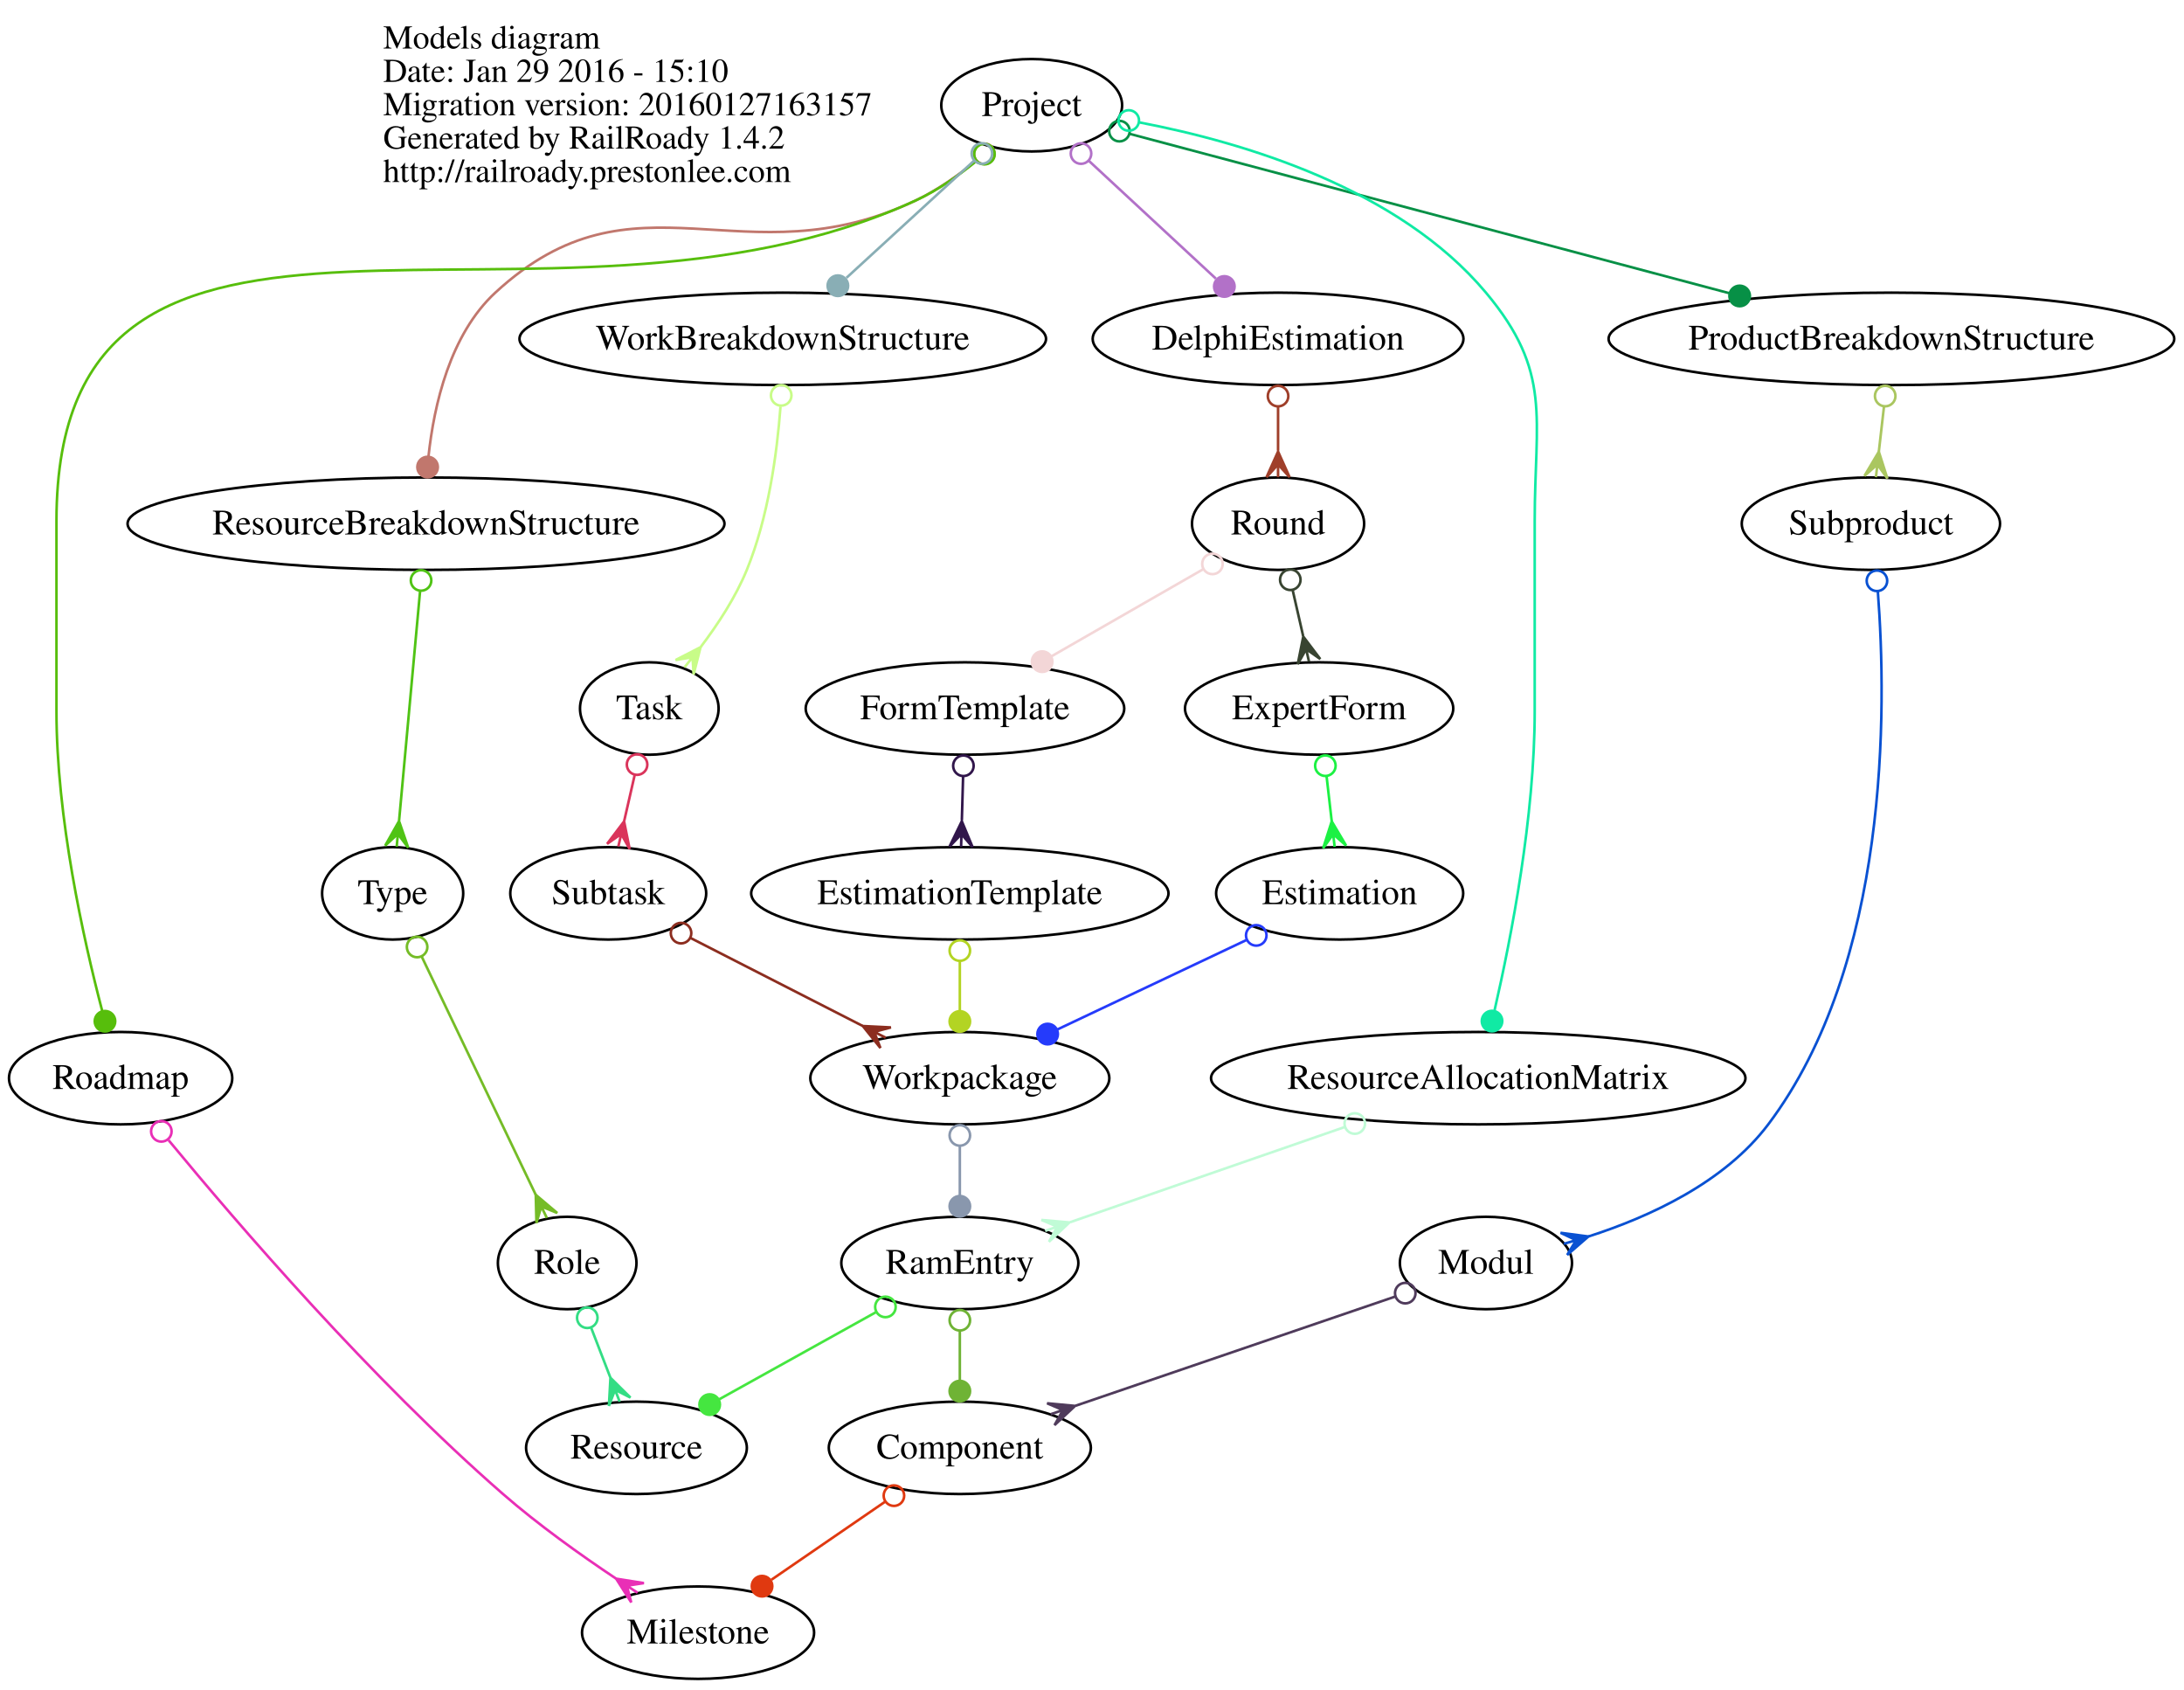
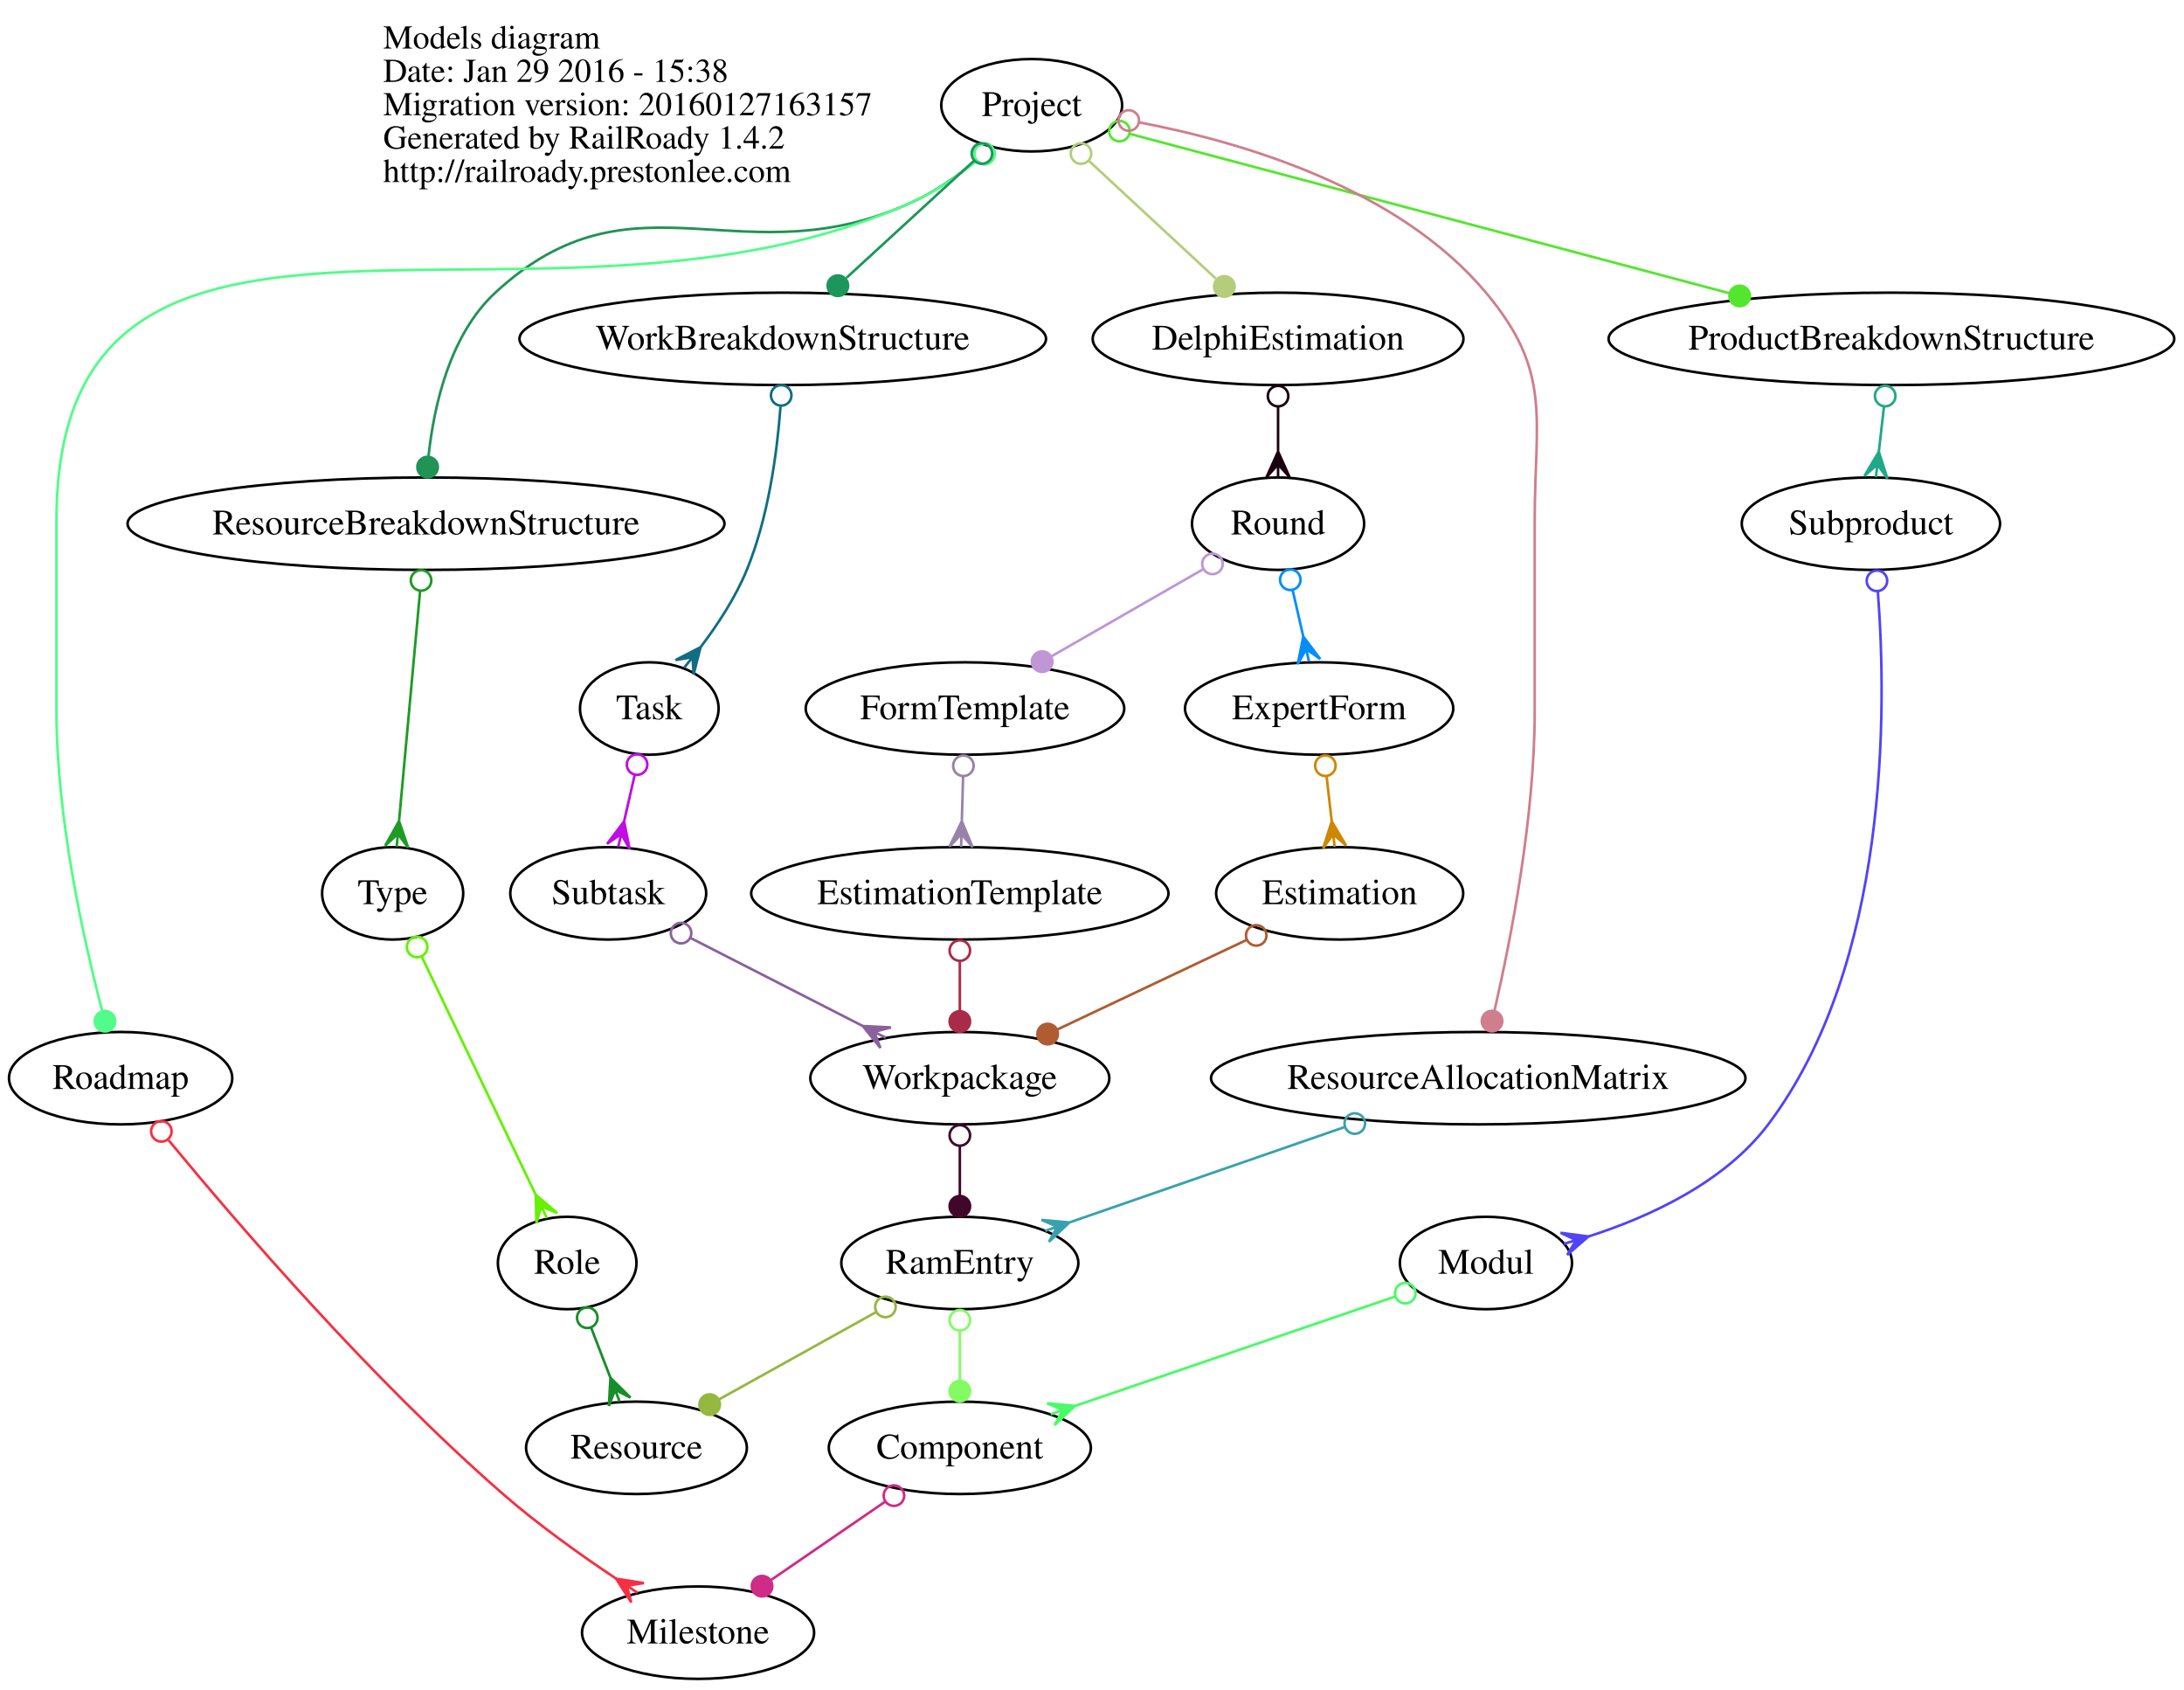
<svg xmlns="http://www.w3.org/2000/svg" width="851pt" height="658pt" viewBox="0.00 0.00 851.00 658.00">
  <g id="graph0" class="graph" transform="scale(1 1) rotate(0) translate(4 654)">
    <polygon fill="none" stroke="none" points="-4,4 -4,-654 847,-654 847,4 -4,4" />
    <g id="node1" class="node">
      <text text-anchor="start" x="145.312" y="-635.1" font-family="Times,serif" font-size="13.00">Models diagram</text>
-       <text text-anchor="start" x="145.312" y="-622.1" font-family="Times,serif" font-size="13.00">Date: Jan 29 2016 - 15:10</text>
+       <text text-anchor="start" x="145.312" y="-622.1" font-family="Times,serif" font-size="13.00">Date: Jan 29 2016 - 15:38</text>
      <text text-anchor="start" x="145.312" y="-609.1" font-family="Times,serif" font-size="13.00">Migration version: 20160127163157</text>
      <text text-anchor="start" x="145.312" y="-596.1" font-family="Times,serif" font-size="13.00">Generated by RailRoady 1.4.2</text>
      <text text-anchor="start" x="145.312" y="-583.1" font-family="Times,serif" font-size="13.00">http://railroady.prestonlee.com</text>
    </g>
    <g id="node2" class="node">
      <ellipse fill="none" stroke="black" cx="370" cy="-90" rx="51.063" ry="18" />
      <text text-anchor="middle" x="370" y="-85.8" font-family="Times,serif" font-size="14.00">Component</text>
    </g>
    <g id="node8" class="node">
      <ellipse fill="none" stroke="black" cx="268" cy="-18" rx="45.215" ry="18" />
      <text text-anchor="middle" x="268" y="-13.8" font-family="Times,serif" font-size="14.00">Milestone</text>
    </g>
    <g id="edge1" class="edge">
-       <path fill="none" stroke="#e03910" d="M340.873,-69.011C326.977,-59.475 310.409,-48.104 296.583,-38.616" />
-       <ellipse fill="none" stroke="#e03910" cx="344.318" cy="-71.375" rx="4" ry="4" />
-       <ellipse fill="#e03910" stroke="#e03910" cx="292.931" cy="-36.109" rx="4" ry="4" />
+       <path fill="none" stroke="#ce2c86" d="M340.873,-69.011C326.977,-59.475 310.409,-48.104 296.583,-38.616" />
+       <ellipse fill="none" stroke="#ce2c86" cx="344.318" cy="-71.375" rx="4" ry="4" />
+       <ellipse fill="#ce2c86" stroke="#ce2c86" cx="292.931" cy="-36.109" rx="4" ry="4" />
    </g>
    <g id="node3" class="node">
      <ellipse fill="none" stroke="black" cx="494" cy="-522" rx="72.242" ry="18" />
      <text text-anchor="middle" x="494" y="-517.8" font-family="Times,serif" font-size="14.00">DelphiEstimation</text>
    </g>
    <g id="node18" class="node">
      <ellipse fill="none" stroke="black" cx="494" cy="-450" rx="33.538" ry="18" />
      <text text-anchor="middle" x="494" y="-445.8" font-family="Times,serif" font-size="14.00">Round</text>
    </g>
    <g id="edge2" class="edge">
-       <path fill="none" stroke="#9f3f2a" d="M494,-495.64C494,-490.063 494,-484.132 494,-478.476" />
-       <ellipse fill="none" stroke="#9f3f2a" cx="494" cy="-499.697" rx="4" ry="4" />
-       <polygon fill="#9f3f2a" stroke="#9f3f2a" points="494,-478.104 498.5,-468.104 494,-473.104 494,-468.104 494,-468.104 494,-468.104 494,-473.104 489.5,-468.104 494,-478.104 494,-478.104" />
+       <path fill="none" stroke="#1b010f" d="M494,-495.64C494,-490.063 494,-484.132 494,-478.476" />
+       <ellipse fill="none" stroke="#1b010f" cx="494" cy="-499.697" rx="4" ry="4" />
+       <polygon fill="#1b010f" stroke="#1b010f" points="494,-478.104 498.5,-468.104 494,-473.104 494,-468.104 494,-468.104 494,-468.104 494,-473.104 489.5,-468.104 494,-478.104 494,-478.104" />
    </g>
    <g id="node4" class="node">
      <ellipse fill="none" stroke="black" cx="518" cy="-306" rx="48.139" ry="18" />
      <text text-anchor="middle" x="518" y="-301.8" font-family="Times,serif" font-size="14.00">Estimation</text>
    </g>
    <g id="node24" class="node">
      <ellipse fill="none" stroke="black" cx="370" cy="-234" rx="58.256" ry="18" />
      <text text-anchor="middle" x="370" y="-229.8" font-family="Times,serif" font-size="14.00">Workpackage</text>
    </g>
    <g id="edge3" class="edge">
-       <path fill="none" stroke="#253bfb" d="M481.658,-287.811C459.303,-277.238 430.698,-263.708 408.037,-252.991" />
-       <ellipse fill="none" stroke="#253bfb" cx="485.497" cy="-289.627" rx="4" ry="4" />
-       <ellipse fill="#253bfb" stroke="#253bfb" cx="404.214" cy="-251.182" rx="4" ry="4" />
+       <path fill="none" stroke="#af5c32" d="M481.658,-287.811C459.303,-277.238 430.698,-263.708 408.037,-252.991" />
+       <ellipse fill="none" stroke="#af5c32" cx="485.497" cy="-289.627" rx="4" ry="4" />
+       <ellipse fill="#af5c32" stroke="#af5c32" cx="404.214" cy="-251.182" rx="4" ry="4" />
    </g>
    <g id="node5" class="node">
      <ellipse fill="none" stroke="black" cx="370" cy="-306" rx="81.3" ry="18" />
      <text text-anchor="middle" x="370" y="-301.8" font-family="Times,serif" font-size="14.00">EstimationTemplate</text>
    </g>
    <g id="edge4" class="edge">
-       <path fill="none" stroke="#b3d423" d="M370,-279.64C370,-273.348 370,-266.605 370,-260.316" />
-       <ellipse fill="none" stroke="#b3d423" cx="370" cy="-283.697" rx="4" ry="4" />
-       <ellipse fill="#b3d423" stroke="#b3d423" cx="370" cy="-256.104" rx="4" ry="4" />
+       <path fill="none" stroke="#aa2b48" d="M370,-279.64C370,-273.348 370,-266.605 370,-260.316" />
+       <ellipse fill="none" stroke="#aa2b48" cx="370" cy="-283.697" rx="4" ry="4" />
+       <ellipse fill="#aa2b48" stroke="#aa2b48" cx="370" cy="-256.104" rx="4" ry="4" />
    </g>
    <g id="node6" class="node">
      <ellipse fill="none" stroke="black" cx="510" cy="-378" rx="52.266" ry="18" />
      <text text-anchor="middle" x="510" y="-373.8" font-family="Times,serif" font-size="14.00">ExpertForm</text>
    </g>
    <g id="edge5" class="edge">
-       <path fill="none" stroke="#1cf143" d="M512.898,-351.64C513.552,-345.92 514.248,-339.828 514.91,-334.042" />
-       <ellipse fill="none" stroke="#1cf143" cx="512.432" cy="-355.722" rx="4" ry="4" />
-       <polygon fill="#1cf143" stroke="#1cf143" points="514.91,-334.04 520.516,-324.615 515.477,-329.072 516.045,-324.104 516.045,-324.104 516.045,-324.104 515.477,-329.072 511.574,-323.593 514.91,-334.04 514.91,-334.04" />
+       <path fill="none" stroke="#cc8800" d="M512.898,-351.64C513.552,-345.92 514.248,-339.828 514.91,-334.042" />
+       <ellipse fill="none" stroke="#cc8800" cx="512.432" cy="-355.722" rx="4" ry="4" />
+       <polygon fill="#cc8800" stroke="#cc8800" points="514.91,-334.04 520.516,-324.615 515.477,-329.072 516.045,-324.104 516.045,-324.104 516.045,-324.104 515.477,-329.072 511.574,-323.593 514.91,-334.04 514.91,-334.04" />
    </g>
    <g id="node7" class="node">
      <ellipse fill="none" stroke="black" cx="372" cy="-378" rx="62.067" ry="18" />
      <text text-anchor="middle" x="372" y="-373.8" font-family="Times,serif" font-size="14.00">FormTemplate</text>
    </g>
    <g id="edge6" class="edge">
-       <path fill="none" stroke="#31164b" d="M371.275,-351.64C371.116,-346.063 370.947,-340.132 370.785,-334.476" />
-       <ellipse fill="none" stroke="#31164b" cx="371.391" cy="-355.698" rx="4" ry="4" />
-       <polygon fill="#31164b" stroke="#31164b" points="370.774,-334.1 374.987,-323.976 370.632,-329.102 370.489,-324.104 370.489,-324.104 370.489,-324.104 370.632,-329.102 365.991,-324.233 370.774,-334.1 370.774,-334.1" />
+       <path fill="none" stroke="#9783a9" d="M371.275,-351.64C371.116,-346.063 370.947,-340.132 370.785,-334.476" />
+       <ellipse fill="none" stroke="#9783a9" cx="371.391" cy="-355.698" rx="4" ry="4" />
+       <polygon fill="#9783a9" stroke="#9783a9" points="370.774,-334.1 374.987,-323.976 370.632,-329.102 370.489,-324.104 370.489,-324.104 370.489,-324.104 370.632,-329.102 365.991,-324.233 370.774,-334.1 370.774,-334.1" />
    </g>
    <g id="node9" class="node">
      <ellipse fill="none" stroke="black" cx="575" cy="-162" rx="33.538" ry="18" />
      <text text-anchor="middle" x="575" y="-157.8" font-family="Times,serif" font-size="14.00">Modul</text>
    </g>
    <g id="edge7" class="edge">
-       <path fill="none" stroke="#4f3b5b" d="M539.68,-148.939C505.201,-137.166 452.598,-119.204 415.109,-106.403" />
-       <ellipse fill="none" stroke="#4f3b5b" cx="543.567" cy="-150.267" rx="4" ry="4" />
-       <polygon fill="#4f3b5b" stroke="#4f3b5b" points="414.909,-106.335 406.899,-98.845 410.177,-104.719 405.445,-103.103 405.445,-103.103 405.445,-103.103 410.177,-104.719 403.991,-107.362 414.909,-106.335 414.909,-106.335" />
+       <path fill="none" stroke="#4afa67" d="M539.68,-148.939C505.201,-137.166 452.598,-119.204 415.109,-106.403" />
+       <ellipse fill="none" stroke="#4afa67" cx="543.567" cy="-150.267" rx="4" ry="4" />
+       <polygon fill="#4afa67" stroke="#4afa67" points="414.909,-106.335 406.899,-98.845 410.177,-104.719 405.445,-103.103 405.445,-103.103 405.445,-103.103 410.177,-104.719 403.991,-107.362 414.909,-106.335 414.909,-106.335" />
    </g>
    <g id="node10" class="node">
      <ellipse fill="none" stroke="black" cx="733" cy="-522" rx="110.202" ry="18" />
      <text text-anchor="middle" x="733" y="-517.8" font-family="Times,serif" font-size="14.00">ProductBreakdownStructure</text>
    </g>
    <g id="node19" class="node">
      <ellipse fill="none" stroke="black" cx="725" cy="-450" rx="50.325" ry="18" />
      <text text-anchor="middle" x="725" y="-445.8" font-family="Times,serif" font-size="14.00">Subproduct</text>
    </g>
    <g id="edge8" class="edge">
-       <path fill="none" stroke="#aac660" d="M730.102,-495.64C729.448,-489.92 728.752,-483.828 728.09,-478.042" />
-       <ellipse fill="none" stroke="#aac660" cx="730.568" cy="-499.722" rx="4" ry="4" />
-       <polygon fill="#aac660" stroke="#aac660" points="728.09,-478.04 731.426,-467.593 727.523,-473.072 726.955,-468.104 726.955,-468.104 726.955,-468.104 727.523,-473.072 722.484,-468.615 728.09,-478.04 728.09,-478.04" />
+       <path fill="none" stroke="#20a986" d="M730.102,-495.64C729.448,-489.92 728.752,-483.828 728.09,-478.042" />
+       <ellipse fill="none" stroke="#20a986" cx="730.568" cy="-499.722" rx="4" ry="4" />
+       <polygon fill="#20a986" stroke="#20a986" points="728.09,-478.04 731.426,-467.593 727.523,-473.072 726.955,-468.104 726.955,-468.104 726.955,-468.104 727.523,-473.072 722.484,-468.615 728.09,-478.04 728.09,-478.04" />
    </g>
    <g id="node11" class="node">
      <ellipse fill="none" stroke="black" cx="398" cy="-613" rx="35.234" ry="18" />
      <text text-anchor="middle" x="398" y="-608.8" font-family="Times,serif" font-size="14.00">Project</text>
    </g>
    <g id="edge13" class="edge">
-       <path fill="none" stroke="#b271c8" d="M420.227,-591.394C435.052,-577.65 454.539,-559.583 469.762,-545.47" />
-       <ellipse fill="none" stroke="#b271c8" cx="417.218" cy="-594.183" rx="4" ry="4" />
-       <ellipse fill="#b271c8" stroke="#b271c8" cx="473.066" cy="-542.407" rx="4" ry="4" />
+       <path fill="none" stroke="#b3cd7a" d="M420.227,-591.394C435.052,-577.65 454.539,-559.583 469.762,-545.47" />
+       <ellipse fill="none" stroke="#b3cd7a" cx="417.218" cy="-594.183" rx="4" ry="4" />
+       <ellipse fill="#b3cd7a" stroke="#b3cd7a" cx="473.066" cy="-542.407" rx="4" ry="4" />
    </g>
    <g id="edge10" class="edge">
-       <path fill="none" stroke="#079046" d="M436.302,-601.824C493.324,-586.675 601.186,-558.019 669.954,-539.75" />
-       <ellipse fill="none" stroke="#079046" cx="432.186" cy="-602.918" rx="4" ry="4" />
-       <ellipse fill="#079046" stroke="#079046" cx="673.86" cy="-538.712" rx="4" ry="4" />
+       <path fill="none" stroke="#54e62f" d="M436.302,-601.824C493.324,-586.675 601.186,-558.019 669.954,-539.75" />
+       <ellipse fill="none" stroke="#54e62f" cx="432.186" cy="-602.918" rx="4" ry="4" />
+       <ellipse fill="#54e62f" stroke="#54e62f" cx="673.86" cy="-538.712" rx="4" ry="4" />
    </g>
    <g id="node14" class="node">
      <ellipse fill="none" stroke="black" cx="572" cy="-234" rx="104.115" ry="18" />
      <text text-anchor="middle" x="572" y="-229.8" font-family="Times,serif" font-size="14.00">ResourceAllocationMatrix</text>
    </g>
    <g id="edge14" class="edge">
-       <path fill="none" stroke="#10eaa4" d="M439.997,-606.312C480.664,-598.529 541.016,-580.562 575,-540 600.976,-508.997 594,-491.447 594,-451 594,-451 594,-451 594,-377 594,-335.853 584.868,-288.782 578.371,-260.501" />
-       <ellipse fill="none" stroke="#10eaa4" cx="435.823" cy="-607.067" rx="4" ry="4" />
-       <ellipse fill="#10eaa4" stroke="#10eaa4" cx="577.369" cy="-256.248" rx="4" ry="4" />
+       <path fill="none" stroke="#cf7e8e" d="M439.997,-606.312C480.664,-598.529 541.016,-580.562 575,-540 600.976,-508.997 594,-491.447 594,-451 594,-451 594,-451 594,-377 594,-335.853 584.868,-288.782 578.371,-260.501" />
+       <ellipse fill="none" stroke="#cf7e8e" cx="435.823" cy="-607.067" rx="4" ry="4" />
+       <ellipse fill="#cf7e8e" stroke="#cf7e8e" cx="577.369" cy="-256.248" rx="4" ry="4" />
    </g>
    <g id="node15" class="node">
      <ellipse fill="none" stroke="black" cx="162" cy="-450" rx="116.291" ry="18" />
      <text text-anchor="middle" x="162" y="-445.8" font-family="Times,serif" font-size="14.00">ResourceBreakdownStructure</text>
    </g>
    <g id="edge11" class="edge">
-       <path fill="none" stroke="#c1776d" d="M376.456,-591.465C369.432,-585.715 361.295,-579.96 353,-576 285.657,-543.85 243.796,-590.657 189,-540 171.363,-523.696 165.107,-496.29 162.96,-476.189" />
-       <ellipse fill="none" stroke="#c1776d" cx="379.528" cy="-594.093" rx="4" ry="4" />
-       <ellipse fill="#c1776d" stroke="#c1776d" cx="162.609" cy="-472.061" rx="4" ry="4" />
+       <path fill="none" stroke="#219354" d="M376.456,-591.465C369.432,-585.715 361.295,-579.96 353,-576 285.657,-543.85 243.796,-590.657 189,-540 171.363,-523.696 165.107,-496.29 162.96,-476.189" />
+       <ellipse fill="none" stroke="#219354" cx="379.528" cy="-594.093" rx="4" ry="4" />
+       <ellipse fill="#219354" stroke="#219354" cx="162.609" cy="-472.061" rx="4" ry="4" />
    </g>
    <g id="node16" class="node">
      <ellipse fill="none" stroke="black" cx="43" cy="-234" rx="43.499" ry="18" />
      <text text-anchor="middle" x="43" y="-229.8" font-family="Times,serif" font-size="14.00">Roadmap</text>
    </g>
    <g id="edge12" class="edge">
-       <path fill="none" stroke="#57be0c" d="M376.519,-591.333C369.497,-585.576 361.346,-579.852 353,-576 208.714,-509.397 18,-609.916 18,-451 18,-451 18,-451 18,-377 18,-335.535 28.467,-288.277 35.856,-260.084" />
-       <ellipse fill="none" stroke="#57be0c" cx="379.588" cy="-593.969" rx="4" ry="4" />
-       <ellipse fill="#57be0c" stroke="#57be0c" cx="36.904" cy="-256.179" rx="4" ry="4" />
+       <path fill="none" stroke="#53fc89" d="M376.519,-591.333C369.497,-585.576 361.346,-579.852 353,-576 208.714,-509.397 18,-609.916 18,-451 18,-451 18,-451 18,-377 18,-335.535 28.467,-288.277 35.856,-260.084" />
+       <ellipse fill="none" stroke="#53fc89" cx="379.588" cy="-593.969" rx="4" ry="4" />
+       <ellipse fill="#53fc89" stroke="#53fc89" cx="36.904" cy="-256.179" rx="4" ry="4" />
    </g>
    <g id="node23" class="node">
      <ellipse fill="none" stroke="black" cx="301" cy="-522" rx="102.582" ry="18" />
      <text text-anchor="middle" x="301" y="-517.8" font-family="Times,serif" font-size="14.00">WorkBreakdownStructure</text>
    </g>
    <g id="edge9" class="edge">
-       <path fill="none" stroke="#89aeb5" d="M375.581,-591.43C360.703,-577.779 341.166,-559.853 325.82,-545.773" />
-       <ellipse fill="none" stroke="#89aeb5" cx="378.598" cy="-594.198" rx="4" ry="4" />
-       <ellipse fill="#89aeb5" stroke="#89aeb5" cx="322.473" cy="-542.702" rx="4" ry="4" />
+       <path fill="none" stroke="#1c965a" d="M375.581,-591.43C360.703,-577.779 341.166,-559.853 325.82,-545.773" />
+       <ellipse fill="none" stroke="#1c965a" cx="378.598" cy="-594.198" rx="4" ry="4" />
+       <ellipse fill="#1c965a" stroke="#1c965a" cx="322.473" cy="-542.702" rx="4" ry="4" />
    </g>
    <g id="node12" class="node">
      <ellipse fill="none" stroke="black" cx="370" cy="-162" rx="46.185" ry="18" />
      <text text-anchor="middle" x="370" y="-157.8" font-family="Times,serif" font-size="14.00">RamEntry</text>
    </g>
    <g id="edge16" class="edge">
-       <path fill="none" stroke="#6fb335" d="M370,-135.64C370,-129.348 370,-122.605 370,-116.316" />
-       <ellipse fill="none" stroke="#6fb335" cx="370" cy="-139.697" rx="4" ry="4" />
-       <ellipse fill="#6fb335" stroke="#6fb335" cx="370" cy="-112.104" rx="4" ry="4" />
+       <path fill="none" stroke="#84fb65" d="M370,-135.64C370,-129.348 370,-122.605 370,-116.316" />
+       <ellipse fill="none" stroke="#84fb65" cx="370" cy="-139.697" rx="4" ry="4" />
+       <ellipse fill="#84fb65" stroke="#84fb65" cx="370" cy="-112.104" rx="4" ry="4" />
    </g>
    <g id="node13" class="node">
      <ellipse fill="none" stroke="black" cx="244" cy="-90" rx="43.016" ry="18" />
      <text text-anchor="middle" x="244" y="-85.8" font-family="Times,serif" font-size="14.00">Resource</text>
    </g>
    <g id="edge15" class="edge">
-       <path fill="none" stroke="#45e640" d="M337.242,-142.801C318.437,-132.354 294.918,-119.288 276.205,-108.892" />
-       <ellipse fill="none" stroke="#45e640" cx="341.005" cy="-144.892" rx="4" ry="4" />
-       <ellipse fill="#45e640" stroke="#45e640" cx="272.527" cy="-106.848" rx="4" ry="4" />
+       <path fill="none" stroke="#94b840" d="M337.242,-142.801C318.437,-132.354 294.918,-119.288 276.205,-108.892" />
+       <ellipse fill="none" stroke="#94b840" cx="341.005" cy="-144.892" rx="4" ry="4" />
+       <ellipse fill="#94b840" stroke="#94b840" cx="272.527" cy="-106.848" rx="4" ry="4" />
    </g>
    <g id="edge17" class="edge">
-       <path fill="none" stroke="#c0fbd6" d="M520.003,-214.981C486.805,-203.477 444.283,-188.742 412.995,-177.899" />
-       <ellipse fill="none" stroke="#c0fbd6" cx="523.891" cy="-216.328" rx="4" ry="4" />
-       <polygon fill="#c0fbd6" stroke="#c0fbd6" points="412.707,-177.799 404.732,-170.273 407.982,-176.162 403.258,-174.525 403.258,-174.525 403.258,-174.525 407.982,-176.162 401.785,-178.777 412.707,-177.799 412.707,-177.799" />
+       <path fill="none" stroke="#39a1ad" d="M520.003,-214.981C486.805,-203.477 444.283,-188.742 412.995,-177.899" />
+       <ellipse fill="none" stroke="#39a1ad" cx="523.891" cy="-216.328" rx="4" ry="4" />
+       <polygon fill="#39a1ad" stroke="#39a1ad" points="412.707,-177.799 404.732,-170.273 407.982,-176.162 403.258,-174.525 403.258,-174.525 403.258,-174.525 407.982,-176.162 401.785,-178.777 412.707,-177.799 412.707,-177.799" />
    </g>
    <g id="node22" class="node">
      <ellipse fill="none" stroke="black" cx="149" cy="-306" rx="27.489" ry="18" />
      <text text-anchor="middle" x="149" y="-301.8" font-family="Times,serif" font-size="14.00">Type</text>
    </g>
    <g id="edge18" class="edge">
-       <path fill="none" stroke="#50c315" d="M159.671,-423.558C157.372,-398.444 153.867,-360.164 151.508,-334.393" />
-       <ellipse fill="none" stroke="#50c315" cx="160.067" cy="-427.888" rx="4" ry="4" />
-       <polygon fill="#50c315" stroke="#50c315" points="151.485,-334.148 155.055,-323.779 151.03,-329.168 150.574,-324.189 150.574,-324.189 150.574,-324.189 151.03,-329.168 146.092,-324.6 151.485,-334.148 151.485,-334.148" />
+       <path fill="none" stroke="#1d9b25" d="M159.671,-423.558C157.372,-398.444 153.867,-360.164 151.508,-334.393" />
+       <ellipse fill="none" stroke="#1d9b25" cx="160.067" cy="-427.888" rx="4" ry="4" />
+       <polygon fill="#1d9b25" stroke="#1d9b25" points="151.485,-334.148 155.055,-323.779 151.03,-329.168 150.574,-324.189 150.574,-324.189 150.574,-324.189 151.03,-329.168 146.092,-324.6 151.485,-334.148 151.485,-334.148" />
    </g>
    <g id="edge19" class="edge">
-       <path fill="none" stroke="#e92fb6" d="M61.687,-209.843C88.628,-177.183 140.789,-116.602 192,-72 205.662,-60.102 222.012,-48.414 236.042,-39.055" />
-       <ellipse fill="none" stroke="#e92fb6" cx="58.867" cy="-213.28" rx="4" ry="4" />
-       <polygon fill="#e92fb6" stroke="#e92fb6" points="236.073,-39.035 246.902,-37.31 240.253,-36.291 244.433,-33.548 244.433,-33.548 244.433,-33.548 240.253,-36.291 241.963,-29.786 236.073,-39.035 236.073,-39.035" />
+       <path fill="none" stroke="#f72f42" d="M61.687,-209.843C88.628,-177.183 140.789,-116.602 192,-72 205.662,-60.102 222.012,-48.414 236.042,-39.055" />
+       <ellipse fill="none" stroke="#f72f42" cx="58.867" cy="-213.28" rx="4" ry="4" />
+       <polygon fill="#f72f42" stroke="#f72f42" points="236.073,-39.035 246.902,-37.31 240.253,-36.291 244.433,-33.548 244.433,-33.548 244.433,-33.548 240.253,-36.291 241.963,-29.786 236.073,-39.035 236.073,-39.035" />
    </g>
    <g id="node17" class="node">
      <ellipse fill="none" stroke="black" cx="217" cy="-162" rx="27" ry="18" />
      <text text-anchor="middle" x="217" y="-157.8" font-family="Times,serif" font-size="14.00">Role</text>
    </g>
    <g id="edge20" class="edge">
-       <path fill="none" stroke="#33dd84" d="M226.343,-136.778C228.747,-130.544 231.347,-123.805 233.793,-117.463" />
-       <ellipse fill="none" stroke="#33dd84" cx="224.838" cy="-140.679" rx="4" ry="4" />
-       <polygon fill="#33dd84" stroke="#33dd84" points="233.861,-117.286 241.658,-109.576 235.66,-112.621 237.46,-107.956 237.46,-107.956 237.46,-107.956 235.66,-112.621 233.261,-106.337 233.861,-117.286 233.861,-117.286" />
+       <path fill="none" stroke="#178e29" d="M226.343,-136.778C228.747,-130.544 231.347,-123.805 233.793,-117.463" />
+       <ellipse fill="none" stroke="#178e29" cx="224.838" cy="-140.679" rx="4" ry="4" />
+       <polygon fill="#178e29" stroke="#178e29" points="233.861,-117.286 241.658,-109.576 235.66,-112.621 237.46,-107.956 237.46,-107.956 237.46,-107.956 235.66,-112.621 233.261,-106.337 233.861,-117.286 233.861,-117.286" />
    </g>
    <g id="edge21" class="edge">
-       <path fill="none" stroke="#384431" d="M499.717,-423.987C501.029,-418.249 502.429,-412.121 503.762,-406.293" />
-       <ellipse fill="none" stroke="#384431" cx="498.764" cy="-428.156" rx="4" ry="4" />
-       <polygon fill="#384431" stroke="#384431" points="503.823,-406.024 510.438,-397.278 504.937,-401.15 506.051,-396.275 506.051,-396.275 506.051,-396.275 504.937,-401.15 501.664,-395.273 503.823,-406.024 503.823,-406.024" />
+       <path fill="none" stroke="#038efa" d="M499.717,-423.987C501.029,-418.249 502.429,-412.121 503.762,-406.293" />
+       <ellipse fill="none" stroke="#038efa" cx="498.764" cy="-428.156" rx="4" ry="4" />
+       <polygon fill="#038efa" stroke="#038efa" points="503.823,-406.024 510.438,-397.278 504.937,-401.15 506.051,-396.275 506.051,-396.275 506.051,-396.275 504.937,-401.15 501.664,-395.273 503.823,-406.024 503.823,-406.024" />
    </g>
    <g id="edge22" class="edge">
-       <path fill="none" stroke="#f3d6d7" d="M464.808,-432.25C447.042,-422.057 424.279,-408.996 405.743,-398.361" />
-       <ellipse fill="none" stroke="#f3d6d7" cx="468.437" cy="-434.333" rx="4" ry="4" />
-       <ellipse fill="#f3d6d7" stroke="#f3d6d7" cx="402.076" cy="-396.257" rx="4" ry="4" />
+       <path fill="none" stroke="#bf96d6" d="M464.808,-432.25C447.042,-422.057 424.279,-408.996 405.743,-398.361" />
+       <ellipse fill="none" stroke="#bf96d6" cx="468.437" cy="-434.333" rx="4" ry="4" />
+       <ellipse fill="#bf96d6" stroke="#bf96d6" cx="402.076" cy="-396.257" rx="4" ry="4" />
    </g>
    <g id="edge23" class="edge">
-       <path fill="none" stroke="#0951d2" d="M727.694,-423.748C731.227,-377.599 732.212,-278.635 685,-216 668.01,-193.46 638.935,-180.029 614.943,-172.329" />
-       <ellipse fill="none" stroke="#0951d2" cx="727.354" cy="-427.744" rx="4" ry="4" />
-       <polygon fill="#0951d2" stroke="#0951d2" points="614.941,-172.329 606.649,-165.153 610.151,-170.896 605.36,-169.464 605.36,-169.464 605.36,-169.464 610.151,-170.896 604.071,-173.775 614.941,-172.329 614.941,-172.329" />
+       <path fill="none" stroke="#5144f7" d="M727.694,-423.748C731.227,-377.599 732.212,-278.635 685,-216 668.01,-193.46 638.935,-180.029 614.943,-172.329" />
+       <ellipse fill="none" stroke="#5144f7" cx="727.354" cy="-427.744" rx="4" ry="4" />
+       <polygon fill="#5144f7" stroke="#5144f7" points="614.941,-172.329 606.649,-165.153 610.151,-170.896 605.36,-169.464 605.36,-169.464 605.36,-169.464 610.151,-170.896 604.071,-173.775 614.941,-172.329 614.941,-172.329" />
    </g>
    <g id="node20" class="node">
      <ellipse fill="none" stroke="black" cx="233" cy="-306" rx="38.171" ry="18" />
      <text text-anchor="middle" x="233" y="-301.8" font-family="Times,serif" font-size="14.00">Subtask</text>
    </g>
    <g id="edge24" class="edge">
-       <path fill="none" stroke="#8c2d1f" d="M264.992,-288.654C285.049,-278.405 311.007,-265.142 332.095,-254.367" />
-       <ellipse fill="none" stroke="#8c2d1f" cx="261.372" cy="-290.504" rx="4" ry="4" />
-       <polygon fill="#8c2d1f" stroke="#8c2d1f" points="332.198,-254.315 343.15,-253.772 336.65,-252.04 341.103,-249.765 341.103,-249.765 341.103,-249.765 336.65,-252.04 339.055,-245.758 332.198,-254.315 332.198,-254.315" />
+       <path fill="none" stroke="#8a619c" d="M264.992,-288.654C285.049,-278.405 311.007,-265.142 332.095,-254.367" />
+       <ellipse fill="none" stroke="#8a619c" cx="261.372" cy="-290.504" rx="4" ry="4" />
+       <polygon fill="#8a619c" stroke="#8a619c" points="332.198,-254.315 343.15,-253.772 336.65,-252.04 341.103,-249.765 341.103,-249.765 341.103,-249.765 336.65,-252.04 339.055,-245.758 332.198,-254.315 332.198,-254.315" />
    </g>
    <g id="node21" class="node">
      <ellipse fill="none" stroke="black" cx="249" cy="-378" rx="27" ry="18" />
      <text text-anchor="middle" x="249" y="-373.8" font-family="Times,serif" font-size="14.00">Task</text>
    </g>
    <g id="edge25" class="edge">
-       <path fill="none" stroke="#da345b" d="M243.283,-351.987C241.971,-346.249 240.571,-340.121 239.238,-334.293" />
-       <ellipse fill="none" stroke="#da345b" cx="244.236" cy="-356.156" rx="4" ry="4" />
-       <polygon fill="#da345b" stroke="#da345b" points="239.177,-334.024 241.336,-323.273 238.063,-329.15 236.949,-324.275 236.949,-324.275 236.949,-324.275 238.063,-329.15 232.562,-325.278 239.177,-334.024 239.177,-334.024" />
+       <path fill="none" stroke="#c00de4" d="M243.283,-351.987C241.971,-346.249 240.571,-340.121 239.238,-334.293" />
+       <ellipse fill="none" stroke="#c00de4" cx="244.236" cy="-356.156" rx="4" ry="4" />
+       <polygon fill="#c00de4" stroke="#c00de4" points="239.177,-334.024 241.336,-323.273 238.063,-329.15 236.949,-324.275 236.949,-324.275 236.949,-324.275 238.063,-329.15 232.562,-325.278 239.177,-334.024 239.177,-334.024" />
    </g>
    <g id="edge26" class="edge">
-       <path fill="none" stroke="#75bc27" d="M160.261,-281.485C172.536,-255.851 192.113,-214.969 204.761,-188.557" />
-       <ellipse fill="none" stroke="#75bc27" cx="158.528" cy="-285.103" rx="4" ry="4" />
-       <polygon fill="#75bc27" stroke="#75bc27" points="204.762,-188.556 213.14,-181.48 206.921,-184.046 209.081,-179.537 209.081,-179.537 209.081,-179.537 206.921,-184.046 205.022,-177.593 204.762,-188.556 204.762,-188.556" />
+       <path fill="none" stroke="#65f100" d="M160.261,-281.485C172.536,-255.851 192.113,-214.969 204.761,-188.557" />
+       <ellipse fill="none" stroke="#65f100" cx="158.528" cy="-285.103" rx="4" ry="4" />
+       <polygon fill="#65f100" stroke="#65f100" points="204.762,-188.556 213.14,-181.48 206.921,-184.046 209.081,-179.537 209.081,-179.537 209.081,-179.537 206.921,-184.046 205.022,-177.593 204.762,-188.556 204.762,-188.556" />
    </g>
    <g id="edge27" class="edge">
-       <path fill="none" stroke="#c8fc88" d="M300.125,-495.586C298.759,-477.311 295.361,-452.397 287,-432 282.639,-421.362 275.759,-410.824 269.044,-401.981" />
-       <ellipse fill="none" stroke="#c8fc88" cx="300.397" cy="-499.982" rx="4" ry="4" />
-       <polygon fill="#c8fc88" stroke="#c8fc88" points="268.976,-401.895 266.264,-391.27 265.86,-397.984 262.744,-394.074 262.744,-394.074 262.744,-394.074 265.86,-397.984 259.225,-396.878 268.976,-401.895 268.976,-401.895" />
+       <path fill="none" stroke="#106d83" d="M300.125,-495.586C298.759,-477.311 295.361,-452.397 287,-432 282.639,-421.362 275.759,-410.824 269.044,-401.981" />
+       <ellipse fill="none" stroke="#106d83" cx="300.397" cy="-499.982" rx="4" ry="4" />
+       <polygon fill="#106d83" stroke="#106d83" points="268.976,-401.895 266.264,-391.27 265.86,-397.984 262.744,-394.074 262.744,-394.074 262.744,-394.074 265.86,-397.984 259.225,-396.878 268.976,-401.895 268.976,-401.895" />
    </g>
    <g id="edge28" class="edge">
-       <path fill="none" stroke="#8997ad" d="M370,-207.64C370,-201.348 370,-194.605 370,-188.316" />
-       <ellipse fill="none" stroke="#8997ad" cx="370" cy="-211.697" rx="4" ry="4" />
-       <ellipse fill="#8997ad" stroke="#8997ad" cx="370" cy="-184.104" rx="4" ry="4" />
+       <path fill="none" stroke="#40072b" d="M370,-207.64C370,-201.348 370,-194.605 370,-188.316" />
+       <ellipse fill="none" stroke="#40072b" cx="370" cy="-211.697" rx="4" ry="4" />
+       <ellipse fill="#40072b" stroke="#40072b" cx="370" cy="-184.104" rx="4" ry="4" />
    </g>
  </g>
</svg>
